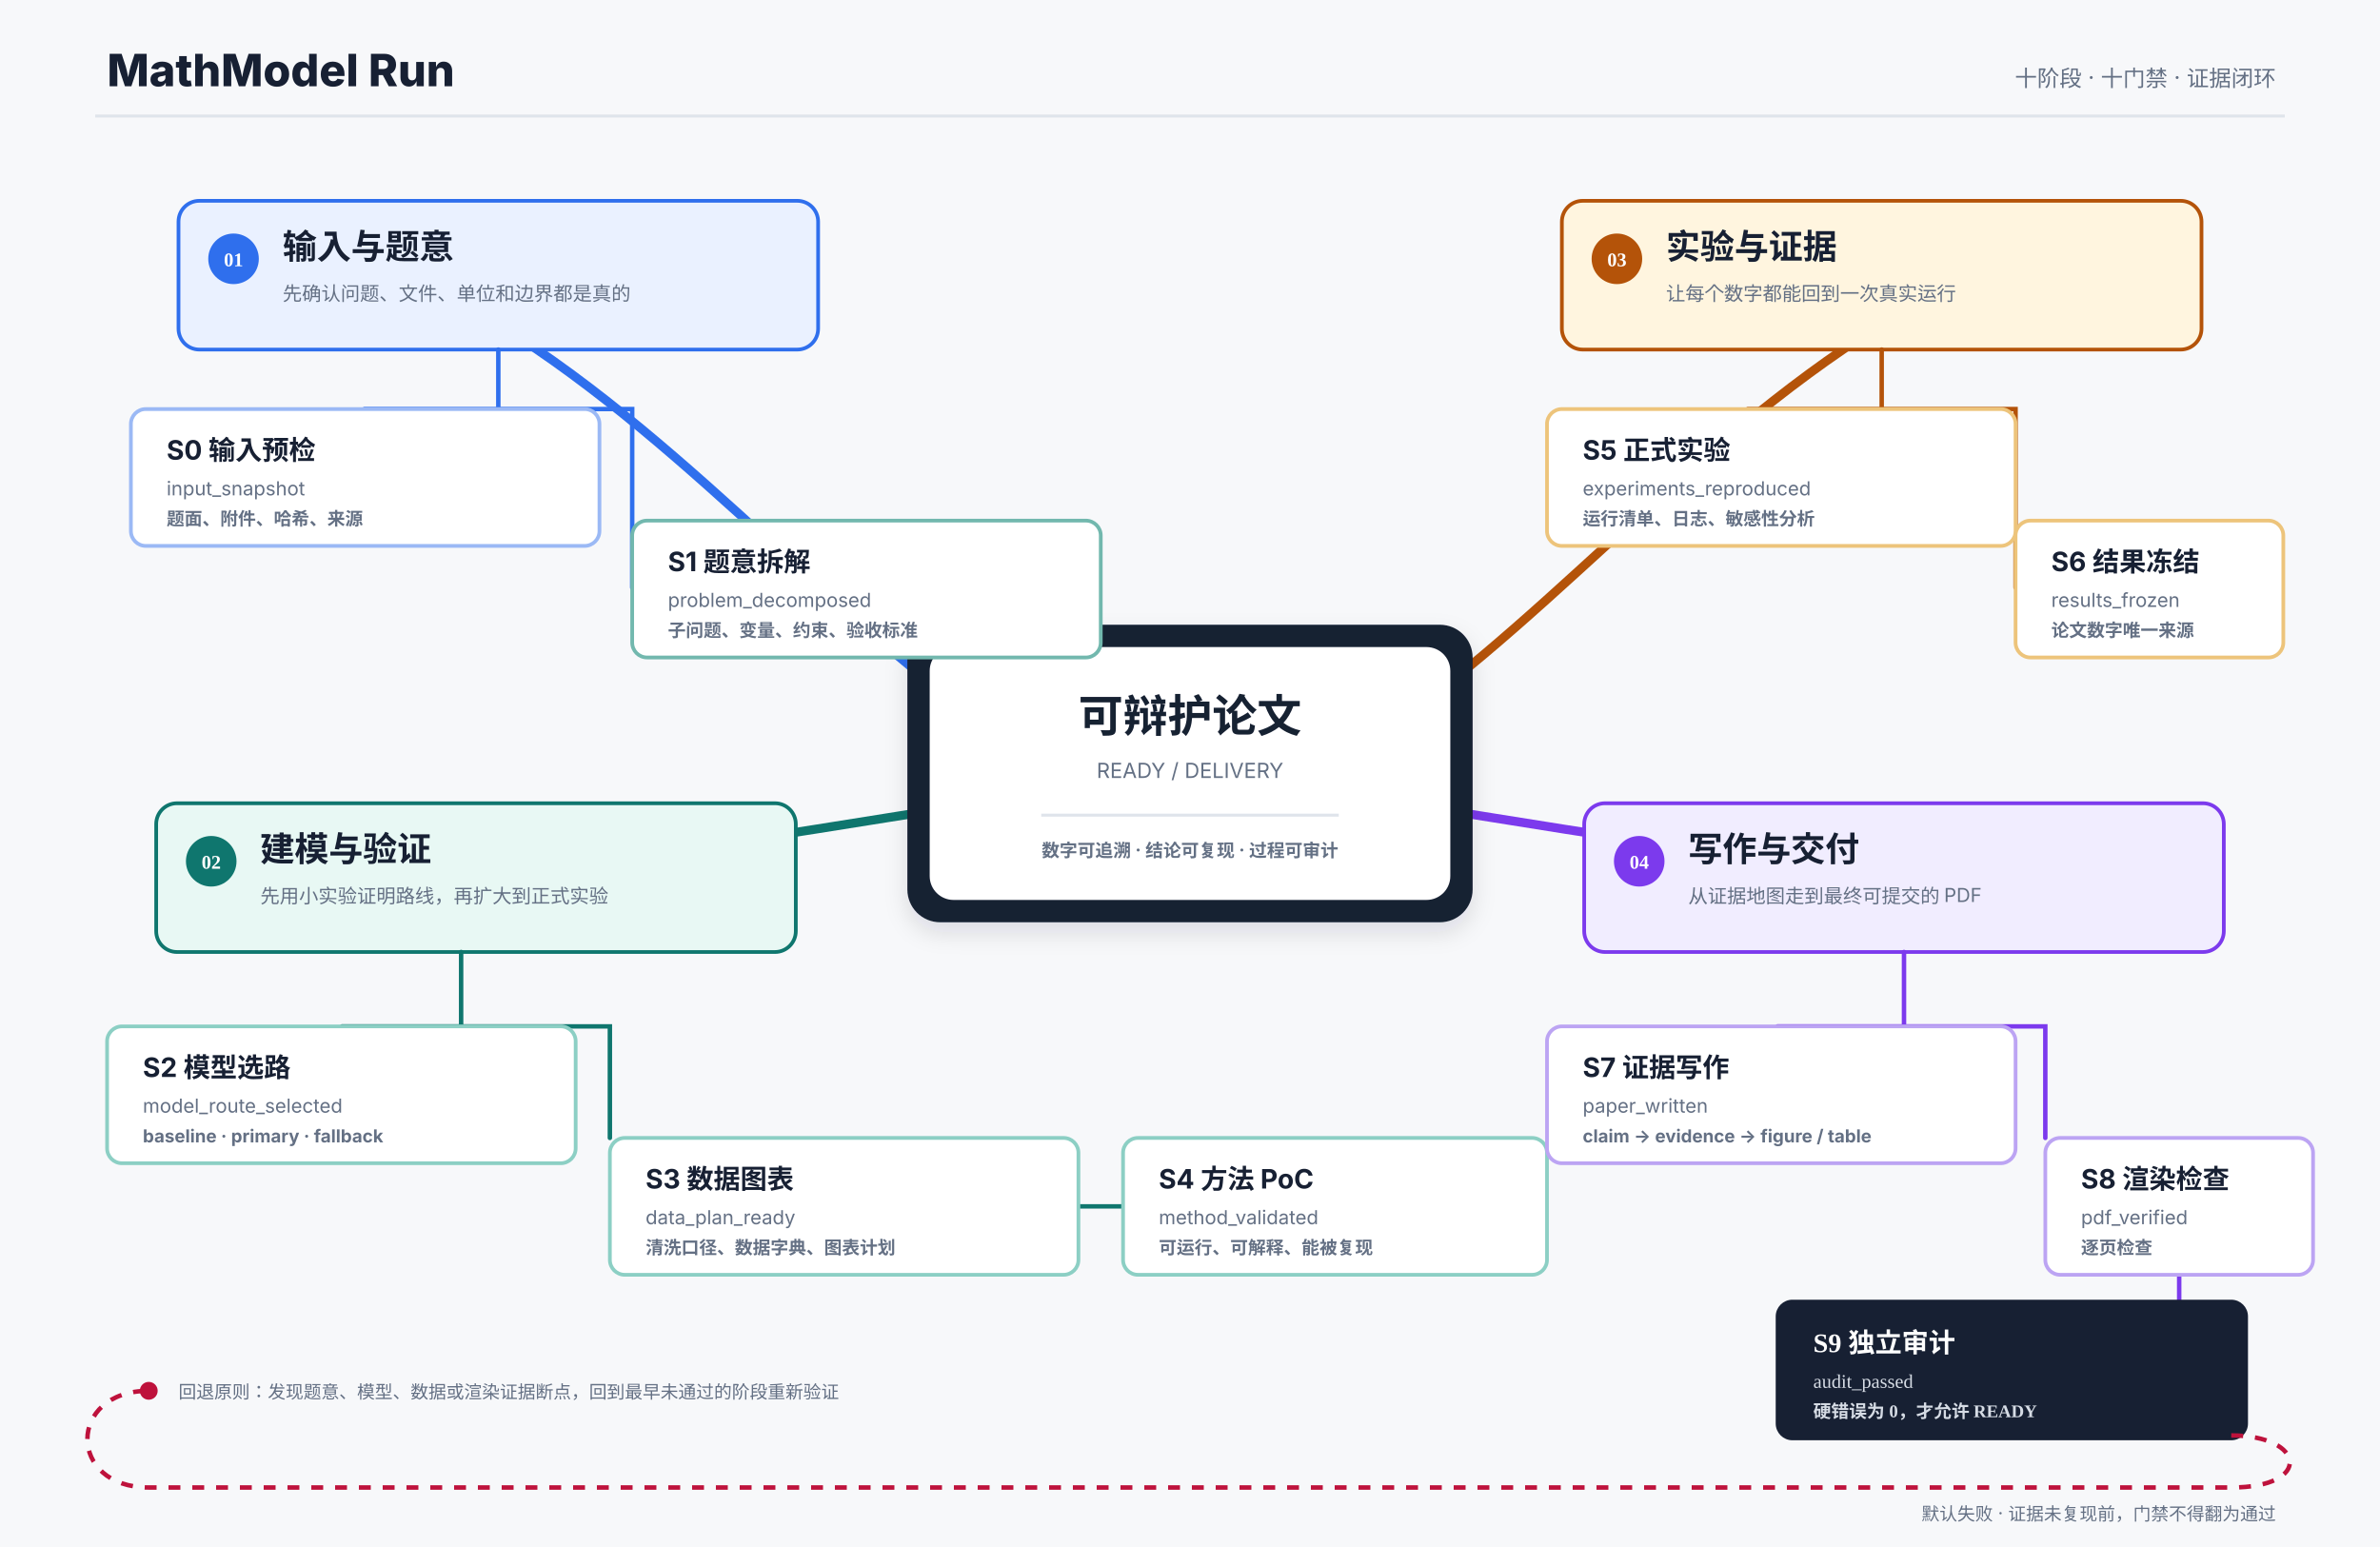
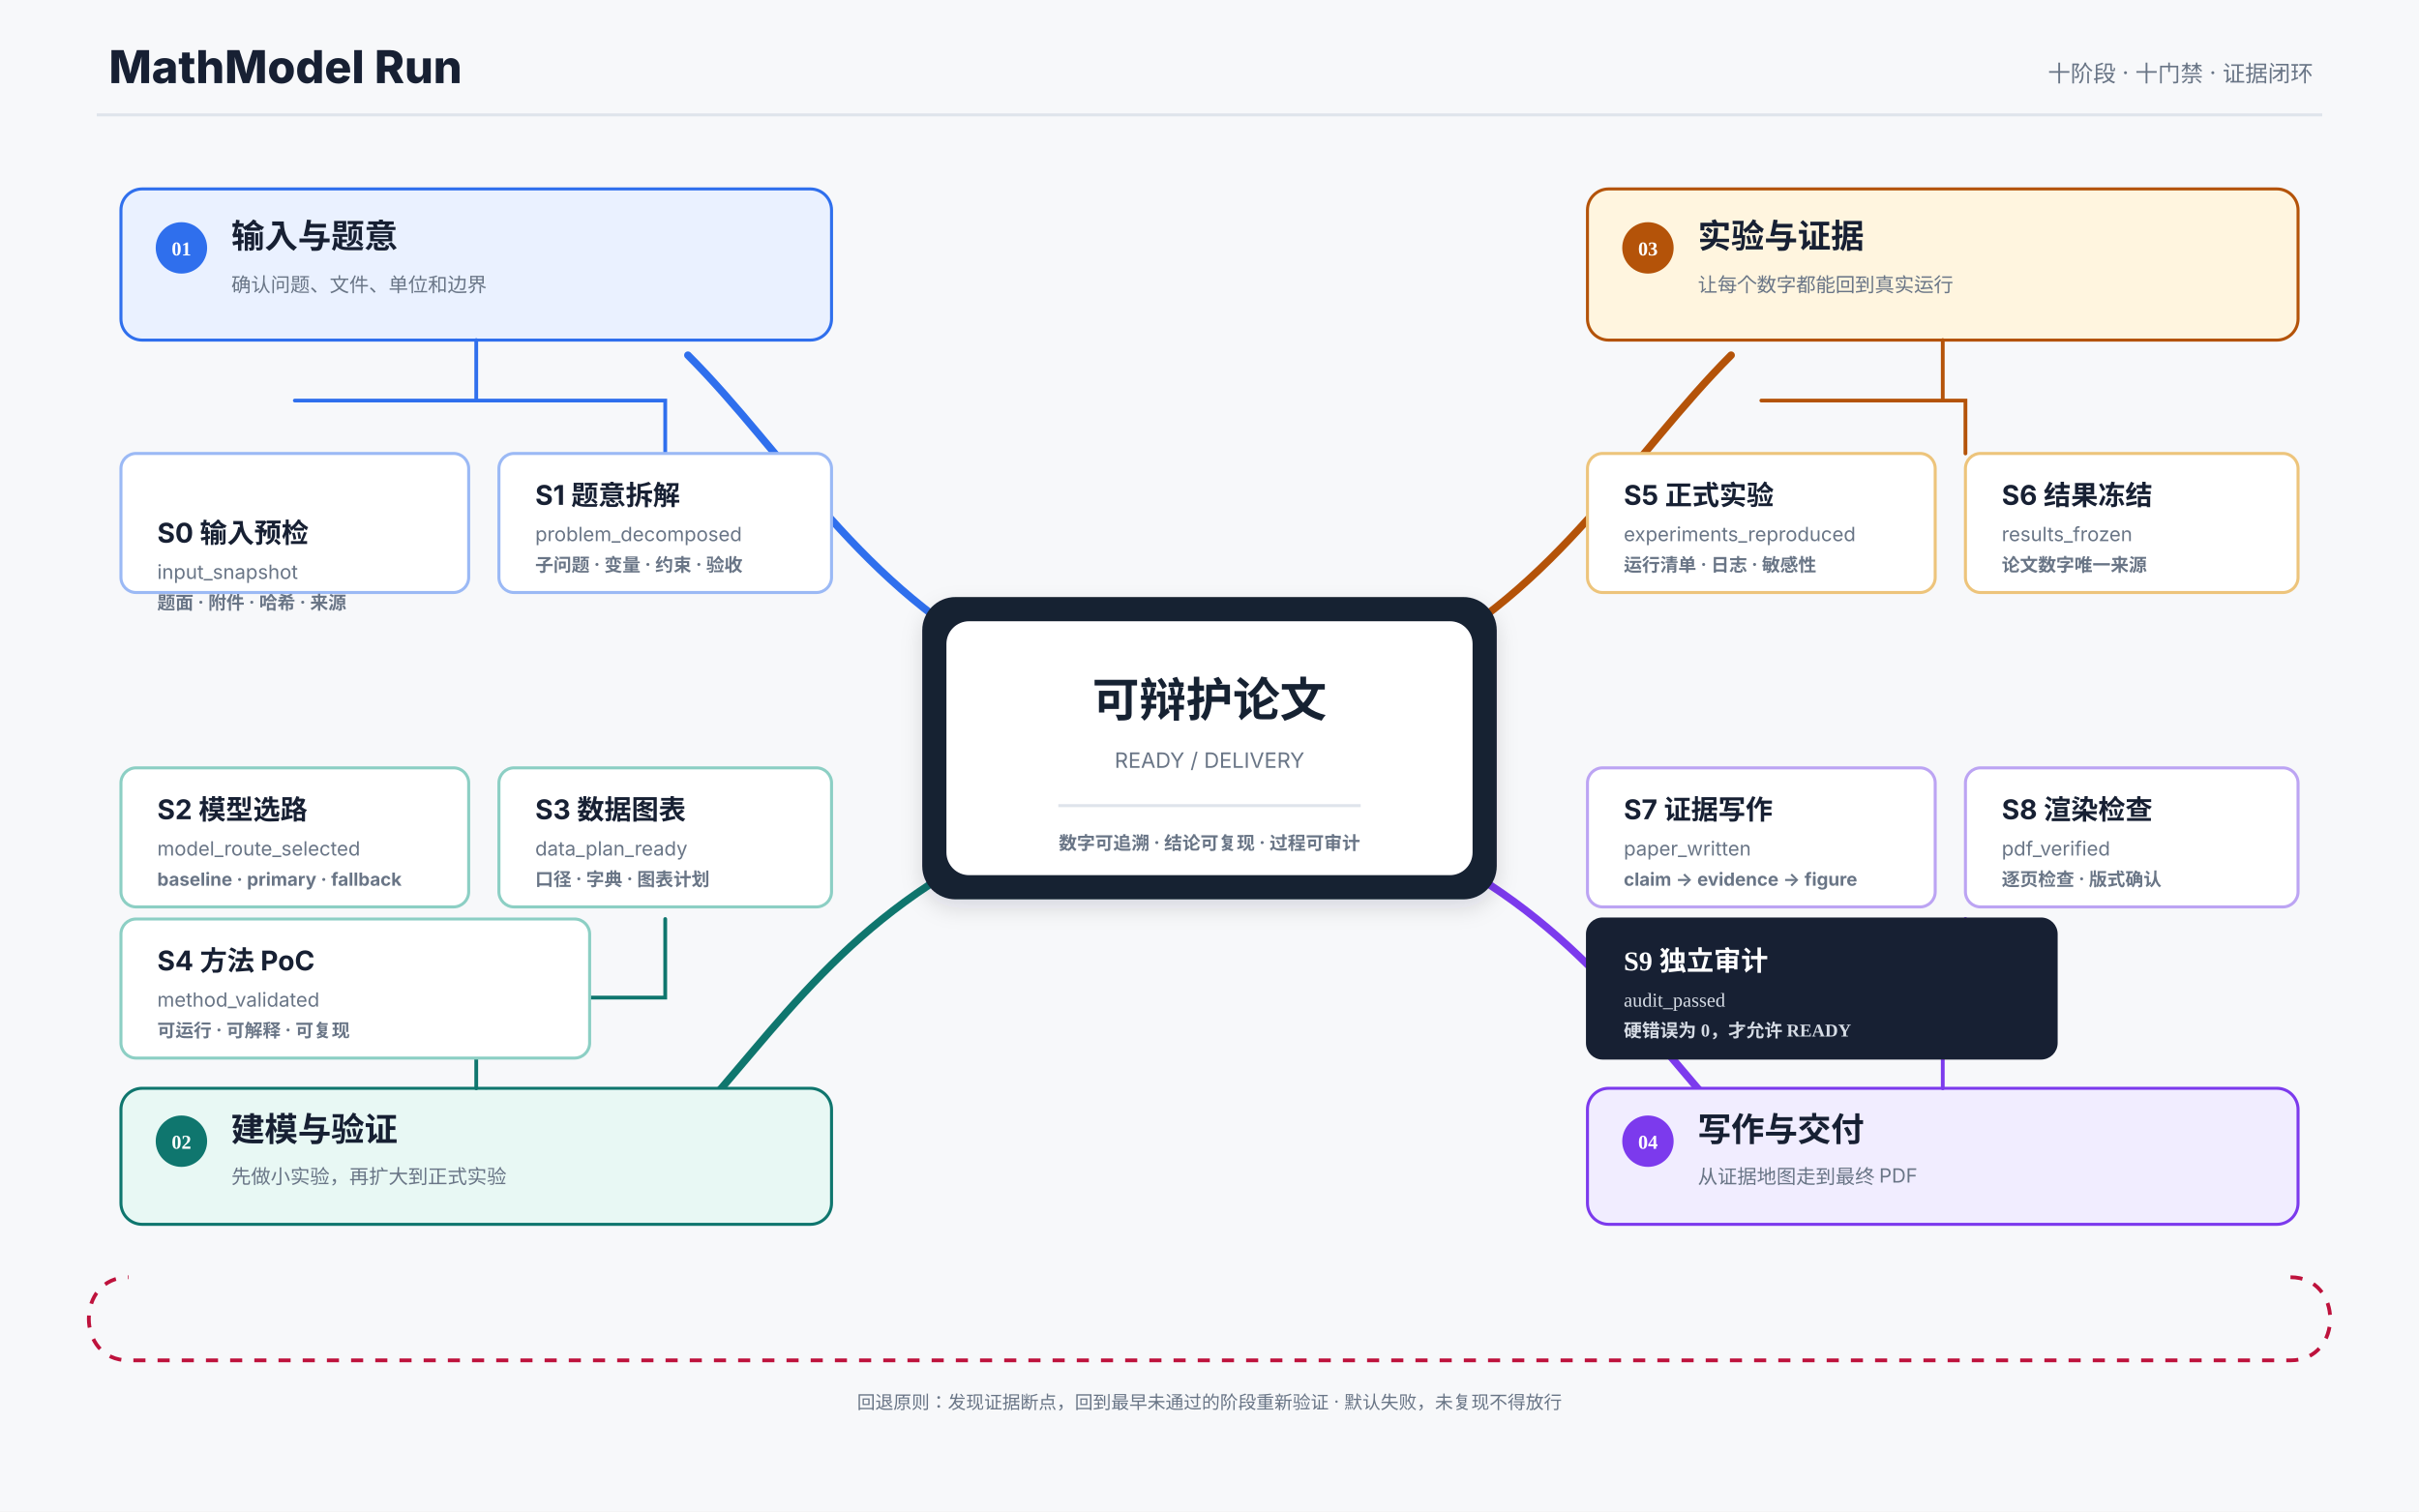
- <svg xmlns="http://www.w3.org/2000/svg" viewBox="0 0 1600 1040" role="img" aria-labelledby="title desc">
+ <svg xmlns="http://www.w3.org/2000/svg" viewBox="0 0 1600 1000" role="img" aria-labelledby="title desc">
  <defs>
    <style>
-       .bg { fill: #f7f8fa; }
-       .ink { fill: #172033; font-family: -apple-system, BlinkMacSystemFont, 'PingFang SC', 'Microsoft YaHei', sans-serif; }
-       .muted { fill: #647084; font-family: -apple-system, BlinkMacSystemFont, 'PingFang SC', 'Microsoft YaHei', sans-serif; }
-       .branch { fill: none; stroke-width: 6; stroke-linecap: round; stroke-linejoin: round; }
-       .child-line { fill: none; stroke-width: 3; stroke-linecap: round; }
-       .box { stroke-width: 2.5; }
-       .branch-title { font-size: 23px; font-weight: 750; }
-       .node-title { font-size: 18px; font-weight: 720; }
-       .node-sub { font-size: 13px; }
-       .node-meta { font-size: 12px; font-weight: 650; }
-       .center-title { font-size: 30px; font-weight: 780; }
-       .center-sub { font-size: 14px; }
-       .small { font-size: 12px; }
+       .ink { fill:#172033; font-family:-apple-system,BlinkMacSystemFont,'PingFang SC','Microsoft YaHei',sans-serif; }
+       .muted { fill:#697586; font-family:-apple-system,BlinkMacSystemFont,'PingFang SC','Microsoft YaHei',sans-serif; }
+       .branch { fill:none; stroke-width:5; stroke-linecap:round; stroke-linejoin:round; }
+       .link { fill:none; stroke-width:2.5; stroke-linecap:round; }
+       .box { stroke-width:2; }
+       .title { font-size:30px; font-weight:780; }
+       .branch-title { font-size:22px; font-weight:750; }
+       .node-title { font-size:18px; font-weight:720; }
+       .node-sub { font-size:13px; }
+       .meta { font-size:12px; font-weight:650; }
+       .small { font-size:12px; }
    </style>
    <filter id="shadow" x="-20%" y="-20%" width="140%" height="150%">
-       <feDropShadow dx="0" dy="7" stdDeviation="8" flood-color="#172033" flood-opacity="0.12" />
+       <feDropShadow dx="0" dy="6" stdDeviation="7" flood-color="#172033" flood-opacity=".13" />
    </filter>
  </defs>
-   <rect class="bg" width="1600" height="1040" />
-   <path d="M64 78H1536" stroke="#dfe4eb" stroke-width="2" />
-   <text x="72" y="58" class="ink" font-size="30" font-weight="780">MathModel Run</text>
-   <text x="1530" y="58" class="muted" text-anchor="end" font-size="15">十阶段 · 十门禁 · 证据闭环</text>
-   <path class="branch" stroke="#2f6fed" d="M690 505 C570 430 470 302 335 218" />
-   <path class="branch" stroke="#0f766e" d="M690 535 C560 555 450 575 310 590" />
-   <path class="branch" stroke="#b45309" d="M910 505 C1030 430 1130 302 1265 218" />
-   <path class="branch" stroke="#7c3aed" d="M910 535 C1040 555 1150 575 1290 590" />
+   <rect width="1600" height="1000" fill="#f7f8fa" />
+   <path d="M64 76H1536" stroke="#dfe4eb" stroke-width="2" />
+   <text x="72" y="55" class="ink title">MathModel Run</text>
+   <text x="1530" y="54" text-anchor="end" class="muted" font-size="15">十阶段 · 十门禁 · 证据闭环</text>
+   <path class="branch" stroke="#2f6fed" d="M670 440 C570 390 520 300 455 235" />
+   <path class="branch" stroke="#0f766e" d="M670 555 C560 605 515 680 455 745" />
+   <path class="branch" stroke="#b45309" d="M930 440 C1030 390 1080 300 1145 235" />
+   <path class="branch" stroke="#7c3aed" d="M930 555 C1040 605 1085 680 1145 745" />
  <g filter="url(#shadow)">
-     <rect x="610" y="420" width="380" height="200" rx="22" fill="#172033" />
-     <rect x="625" y="435" width="350" height="170" rx="16" fill="#ffffff" />
-     <text x="800" y="492" text-anchor="middle" class="ink center-title">可辩护论文</text>
-     <text x="800" y="523" text-anchor="middle" class="muted center-sub">READY / DELIVERY</text>
-     <line x1="700" y1="548" x2="900" y2="548" stroke="#dfe4eb" stroke-width="2" />
-     <text x="800" y="576" text-anchor="middle" class="muted node-meta">数字可追溯 · 结论可复现 · 过程可审计</text>
+     <rect x="610" y="395" width="380" height="200" rx="22" fill="#172033" />
+     <rect x="626" y="411" width="348" height="168" rx="15" fill="#fff" />
+     <text x="800" y="474" text-anchor="middle" class="ink" font-size="31" font-weight="780">可辩护论文</text>
+     <text x="800" y="508" text-anchor="middle" class="muted" font-size="14">READY / DELIVERY</text>
+     <line x1="700" y1="533" x2="900" y2="533" stroke="#dfe4eb" stroke-width="2" />
+     <text x="800" y="562" text-anchor="middle" class="muted meta">数字可追溯 · 结论可复现 · 过程可审计</text>
  </g>
  <g>
-     <rect x="120" y="135" width="430" height="100" rx="14" fill="#eaf1ff" stroke="#2f6fed" class="box" />
-     <circle cx="157" cy="174" r="17" fill="#2f6fed" />
-     <text x="157" y="179" text-anchor="middle" fill="#fff" font-size="13" font-weight="700">01</text>
-     <text x="190" y="174" class="ink branch-title">输入与题意</text>
-     <text x="190" y="202" class="muted node-sub">先确认问题、文件、单位和边界都是真的</text>
-     <path class="child-line" stroke="#2f6fed" d="M335 235 V275 H245" />
-     <path class="child-line" stroke="#2f6fed" d="M335 275 H425 V395" />
-     <rect x="88" y="275" width="315" height="92" rx="10" fill="#fff" stroke="#9bb9f5" class="box" />
-     <text x="112" y="309" class="ink node-title">S0 输入预检</text>
-     <text x="112" y="333" class="muted node-sub">input_snapshot</text>
-     <text x="112" y="353" class="muted node-meta">题面、附件、哈希、来源</text>
-     <rect x="425" y="350" width="315" height="92" rx="10" fill="#fff" stroke="#72b8ae" class="box" />
-     <text x="449" y="384" class="ink node-title">S1 题意拆解</text>
-     <text x="449" y="408" class="muted node-sub">problem_decomposed</text>
-     <text x="449" y="428" class="muted node-meta">子问题、变量、约束、验收标准</text>
+     <rect x="80" y="125" width="470" height="100" rx="14" fill="#eaf1ff" stroke="#2f6fed" class="box" />
+     <circle cx="120" cy="164" r="17" fill="#2f6fed" />
+     <text x="120" y="169" text-anchor="middle" fill="#fff" font-size="13" font-weight="700">01</text>
+     <text x="153" y="164" class="ink branch-title">输入与题意</text>
+     <text x="153" y="193" class="muted node-sub">确认问题、文件、单位和边界</text>
+     <path class="link" stroke="#2f6fed" d="M315 225V265H195" />
+     <path class="link" stroke="#2f6fed" d="M315 265H440V300" />
+     <rect x="80" y="300" width="230" height="92" rx="10" fill="#fff" stroke="#9bb9f5" class="box" />
+     <text x="104" y="359" class="ink node-title">S0 输入预检</text>
+     <text x="104" y="383" class="muted node-sub">input_snapshot</text>
+     <text x="104" y="403" class="muted meta">题面 · 附件 · 哈希 · 来源</text>
+     <rect x="330" y="300" width="220" height="92" rx="10" fill="#fff" stroke="#9bb9f5" class="box" />
+     <text x="354" y="334" class="ink node-title">S1 题意拆解</text>
+     <text x="354" y="358" class="muted node-sub">problem_decomposed</text>
+     <text x="354" y="378" class="muted meta">子问题 · 变量 · 约束 · 验收</text>
  </g>
  <g>
-     <rect x="105" y="540" width="430" height="100" rx="14" fill="#e8f8f4" stroke="#0f766e" class="box" />
-     <circle cx="142" cy="579" r="17" fill="#0f766e" />
-     <text x="142" y="584" text-anchor="middle" fill="#fff" font-size="13" font-weight="700">02</text>
-     <text x="175" y="579" class="ink branch-title">建模与验证</text>
-     <text x="175" y="607" class="muted node-sub">先用小实验证明路线，再扩大到正式实验</text>
-     <path class="child-line" stroke="#0f766e" d="M310 640 V690 H230" />
-     <path class="child-line" stroke="#0f766e" d="M310 690 H410 V765" />
-     <path class="child-line" stroke="#0f766e" d="M725 811 H755" />
-     <rect x="72" y="690" width="315" height="92" rx="10" fill="#fff" stroke="#8ccfc4" class="box" />
-     <text x="96" y="724" class="ink node-title">S2 模型选路</text>
-     <text x="96" y="748" class="muted node-sub">model_route_selected</text>
-     <text x="96" y="768" class="muted node-meta">baseline · primary · fallback</text>
-     <rect x="410" y="765" width="315" height="92" rx="10" fill="#fff" stroke="#8ccfc4" class="box" />
-     <text x="434" y="799" class="ink node-title">S3 数据图表</text>
-     <text x="434" y="823" class="muted node-sub">data_plan_ready</text>
-     <text x="434" y="843" class="muted node-meta">清洗口径、数据字典、图表计划</text>
-     <rect x="755" y="765" width="285" height="92" rx="10" fill="#fff" stroke="#8ccfc4" class="box" />
-     <text x="779" y="799" class="ink node-title">S4 方法 PoC</text>
-     <text x="779" y="823" class="muted node-sub">method_validated</text>
-     <text x="779" y="843" class="muted node-meta">可运行、可解释、能被复现</text>
+     <rect x="80" y="720" width="470" height="90" rx="14" fill="#e8f8f4" stroke="#0f766e" class="box" />
+     <circle cx="120" cy="755" r="17" fill="#0f766e" />
+     <text x="120" y="760" text-anchor="middle" fill="#fff" font-size="13" font-weight="700">02</text>
+     <text x="153" y="755" class="ink branch-title">建模与验证</text>
+     <text x="153" y="783" class="muted node-sub">先做小实验，再扩大到正式实验</text>
+     <path class="link" stroke="#0f766e" d="M315 720V660H195" />
+     <path class="link" stroke="#0f766e" d="M315 660H440V608" />
+     <rect x="80" y="508" width="230" height="92" rx="10" fill="#fff" stroke="#8ccfc4" class="box" />
+     <text x="104" y="542" class="ink node-title">S2 模型选路</text>
+     <text x="104" y="566" class="muted node-sub">model_route_selected</text>
+     <text x="104" y="586" class="muted meta">baseline · primary · fallback</text>
+     <rect x="330" y="508" width="220" height="92" rx="10" fill="#fff" stroke="#8ccfc4" class="box" />
+     <text x="354" y="542" class="ink node-title">S3 数据图表</text>
+     <text x="354" y="566" class="muted node-sub">data_plan_ready</text>
+     <text x="354" y="586" class="muted meta">口径 · 字典 · 图表计划</text>
+     <rect x="80" y="608" width="310" height="92" rx="10" fill="#fff" stroke="#8ccfc4" class="box" />
+     <text x="104" y="642" class="ink node-title">S4 方法 PoC</text>
+     <text x="104" y="666" class="muted node-sub">method_validated</text>
+     <text x="104" y="686" class="muted meta">可运行 · 可解释 · 可复现</text>
  </g>
  <g>
-     <rect x="1050" y="135" width="430" height="100" rx="14" fill="#fff5df" stroke="#b45309" class="box" />
-     <circle cx="1087" cy="174" r="17" fill="#b45309" />
-     <text x="1087" y="179" text-anchor="middle" fill="#fff" font-size="13" font-weight="700">03</text>
-     <text x="1120" y="174" class="ink branch-title">实验与证据</text>
-     <text x="1120" y="202" class="muted node-sub">让每个数字都能回到一次真实运行</text>
-     <path class="child-line" stroke="#b45309" d="M1265 235 V275 H1175" />
-     <path class="child-line" stroke="#b45309" d="M1265 275 H1355 V395" />
-     <rect x="1040" y="275" width="315" height="92" rx="10" fill="#fff" stroke="#edc47b" class="box" />
-     <text x="1064" y="309" class="ink node-title">S5 正式实验</text>
-     <text x="1064" y="333" class="muted node-sub">experiments_reproduced</text>
-     <text x="1064" y="353" class="muted node-meta">运行清单、日志、敏感性分析</text>
-     <rect x="1355" y="350" width="180" height="92" rx="10" fill="#fff" stroke="#edc47b" class="box" />
-     <text x="1379" y="384" class="ink node-title">S6 结果冻结</text>
-     <text x="1379" y="408" class="muted node-sub">results_frozen</text>
-     <text x="1379" y="428" class="muted node-meta">论文数字唯一来源</text>
+     <rect x="1050" y="125" width="470" height="100" rx="14" fill="#fff5df" stroke="#b45309" class="box" />
+     <circle cx="1090" cy="164" r="17" fill="#b45309" />
+     <text x="1090" y="169" text-anchor="middle" fill="#fff" font-size="13" font-weight="700">03</text>
+     <text x="1123" y="164" class="ink branch-title">实验与证据</text>
+     <text x="1123" y="193" class="muted node-sub">让每个数字都能回到真实运行</text>
+     <path class="link" stroke="#b45309" d="M1285 225V265H1165" />
+     <path class="link" stroke="#b45309" d="M1285 265H1300V300" />
+     <rect x="1050" y="300" width="230" height="92" rx="10" fill="#fff" stroke="#edc47b" class="box" />
+     <text x="1074" y="334" class="ink node-title">S5 正式实验</text>
+     <text x="1074" y="358" class="muted node-sub">experiments_reproduced</text>
+     <text x="1074" y="378" class="muted meta">运行清单 · 日志 · 敏感性</text>
+     <rect x="1300" y="300" width="220" height="92" rx="10" fill="#fff" stroke="#edc47b" class="box" />
+     <text x="1324" y="334" class="ink node-title">S6 结果冻结</text>
+     <text x="1324" y="358" class="muted node-sub">results_frozen</text>
+     <text x="1324" y="378" class="muted meta">论文数字唯一来源</text>
  </g>
  <g>
-     <rect x="1065" y="540" width="430" height="100" rx="14" fill="#f1edff" stroke="#7c3aed" class="box" />
-     <circle cx="1102" cy="579" r="17" fill="#7c3aed" />
-     <text x="1102" y="584" text-anchor="middle" fill="#fff" font-size="13" font-weight="700">04</text>
-     <text x="1135" y="579" class="ink branch-title">写作与交付</text>
-     <text x="1135" y="607" class="muted node-sub">从证据地图走到最终可提交的 PDF</text>
-     <path class="child-line" stroke="#7c3aed" d="M1280 640 V690 H1195" />
-     <path class="child-line" stroke="#7c3aed" d="M1280 690 H1375 V765" />
-     <path class="child-line" stroke="#7c3aed" d="M1465 857 V875" />
-     <rect x="1040" y="690" width="315" height="92" rx="10" fill="#fff" stroke="#bca4f3" class="box" />
-     <text x="1064" y="724" class="ink node-title">S7 证据写作</text>
-     <text x="1064" y="748" class="muted node-sub">paper_written</text>
-     <text x="1064" y="768" class="muted node-meta">claim → evidence → figure / table</text>
-     <rect x="1375" y="765" width="180" height="92" rx="10" fill="#fff" stroke="#bca4f3" class="box" />
-     <text x="1399" y="799" class="ink node-title">S8 渲染检查</text>
-     <text x="1399" y="823" class="muted node-sub">pdf_verified</text>
-     <text x="1399" y="843" class="muted node-meta">逐页检查</text>
-     <rect x="1195" y="875" width="315" height="92" rx="10" fill="#172033" stroke="#172033" class="box" />
-     <text x="1219" y="909" fill="#fff" class="node-title">S9 独立审计</text>
-     <text x="1219" y="933" fill="#d6dce5" class="node-sub">audit_passed</text>
-     <text x="1219" y="953" fill="#d6dce5" class="node-meta">硬错误为 0，才允许 READY</text>
+     <rect x="1050" y="720" width="470" height="90" rx="14" fill="#f1edff" stroke="#7c3aed" class="box" />
+     <circle cx="1090" cy="755" r="17" fill="#7c3aed" />
+     <text x="1090" y="760" text-anchor="middle" fill="#fff" font-size="13" font-weight="700">04</text>
+     <text x="1123" y="755" class="ink branch-title">写作与交付</text>
+     <text x="1123" y="783" class="muted node-sub">从证据地图走到最终 PDF</text>
+     <path class="link" stroke="#7c3aed" d="M1285 720V660H1165" />
+     <path class="link" stroke="#7c3aed" d="M1285 660H1300V608" />
+     <rect x="1050" y="508" width="230" height="92" rx="10" fill="#fff" stroke="#bca4f3" class="box" />
+     <text x="1074" y="542" class="ink node-title">S7 证据写作</text>
+     <text x="1074" y="566" class="muted node-sub">paper_written</text>
+     <text x="1074" y="586" class="muted meta">claim → evidence → figure</text>
+     <rect x="1300" y="508" width="220" height="92" rx="10" fill="#fff" stroke="#bca4f3" class="box" />
+     <text x="1324" y="542" class="ink node-title">S8 渲染检查</text>
+     <text x="1324" y="566" class="muted node-sub">pdf_verified</text>
+     <text x="1324" y="586" class="muted meta">逐页检查 · 版式确认</text>
+     <rect x="1050" y="608" width="310" height="92" rx="10" fill="#172033" stroke="#172033" class="box" />
+     <text x="1074" y="642" fill="#fff" class="node-title">S9 独立审计</text>
+     <text x="1074" y="666" fill="#d6dce5" class="node-sub">audit_passed</text>
+     <text x="1074" y="686" fill="#d6dce5" class="meta">硬错误为 0，才允许 READY</text>
  </g>
-   <path d="M1500 965 C1550 965 1555 1000 1500 1000 H100 C45 1000 45 935 100 935" fill="none" stroke="#be123c" stroke-width="3" stroke-dasharray="8 8" />
-   <circle cx="100" cy="935" r="6" fill="#be123c" />
-   <text x="120" y="940" class="muted small">回退原则：发现题意、模型、数据或渲染证据断点，回到最早未通过的阶段重新验证</text>
-   <text x="1530" y="1022" text-anchor="end" class="muted small">默认失败 · 证据未复现前，门禁不得翻为通过</text>
+   <path d="M1515 845 C1550 845 1550 900 1515 900 H85 C50 900 50 845 85 845" fill="none" stroke="#be123c" stroke-width="2.5" stroke-dasharray="8 8" />
+   <text x="800" y="932" text-anchor="middle" class="muted small">回退原则：发现证据断点，回到最早未通过的阶段重新验证 · 默认失败，未复现不得放行</text>
</svg>
